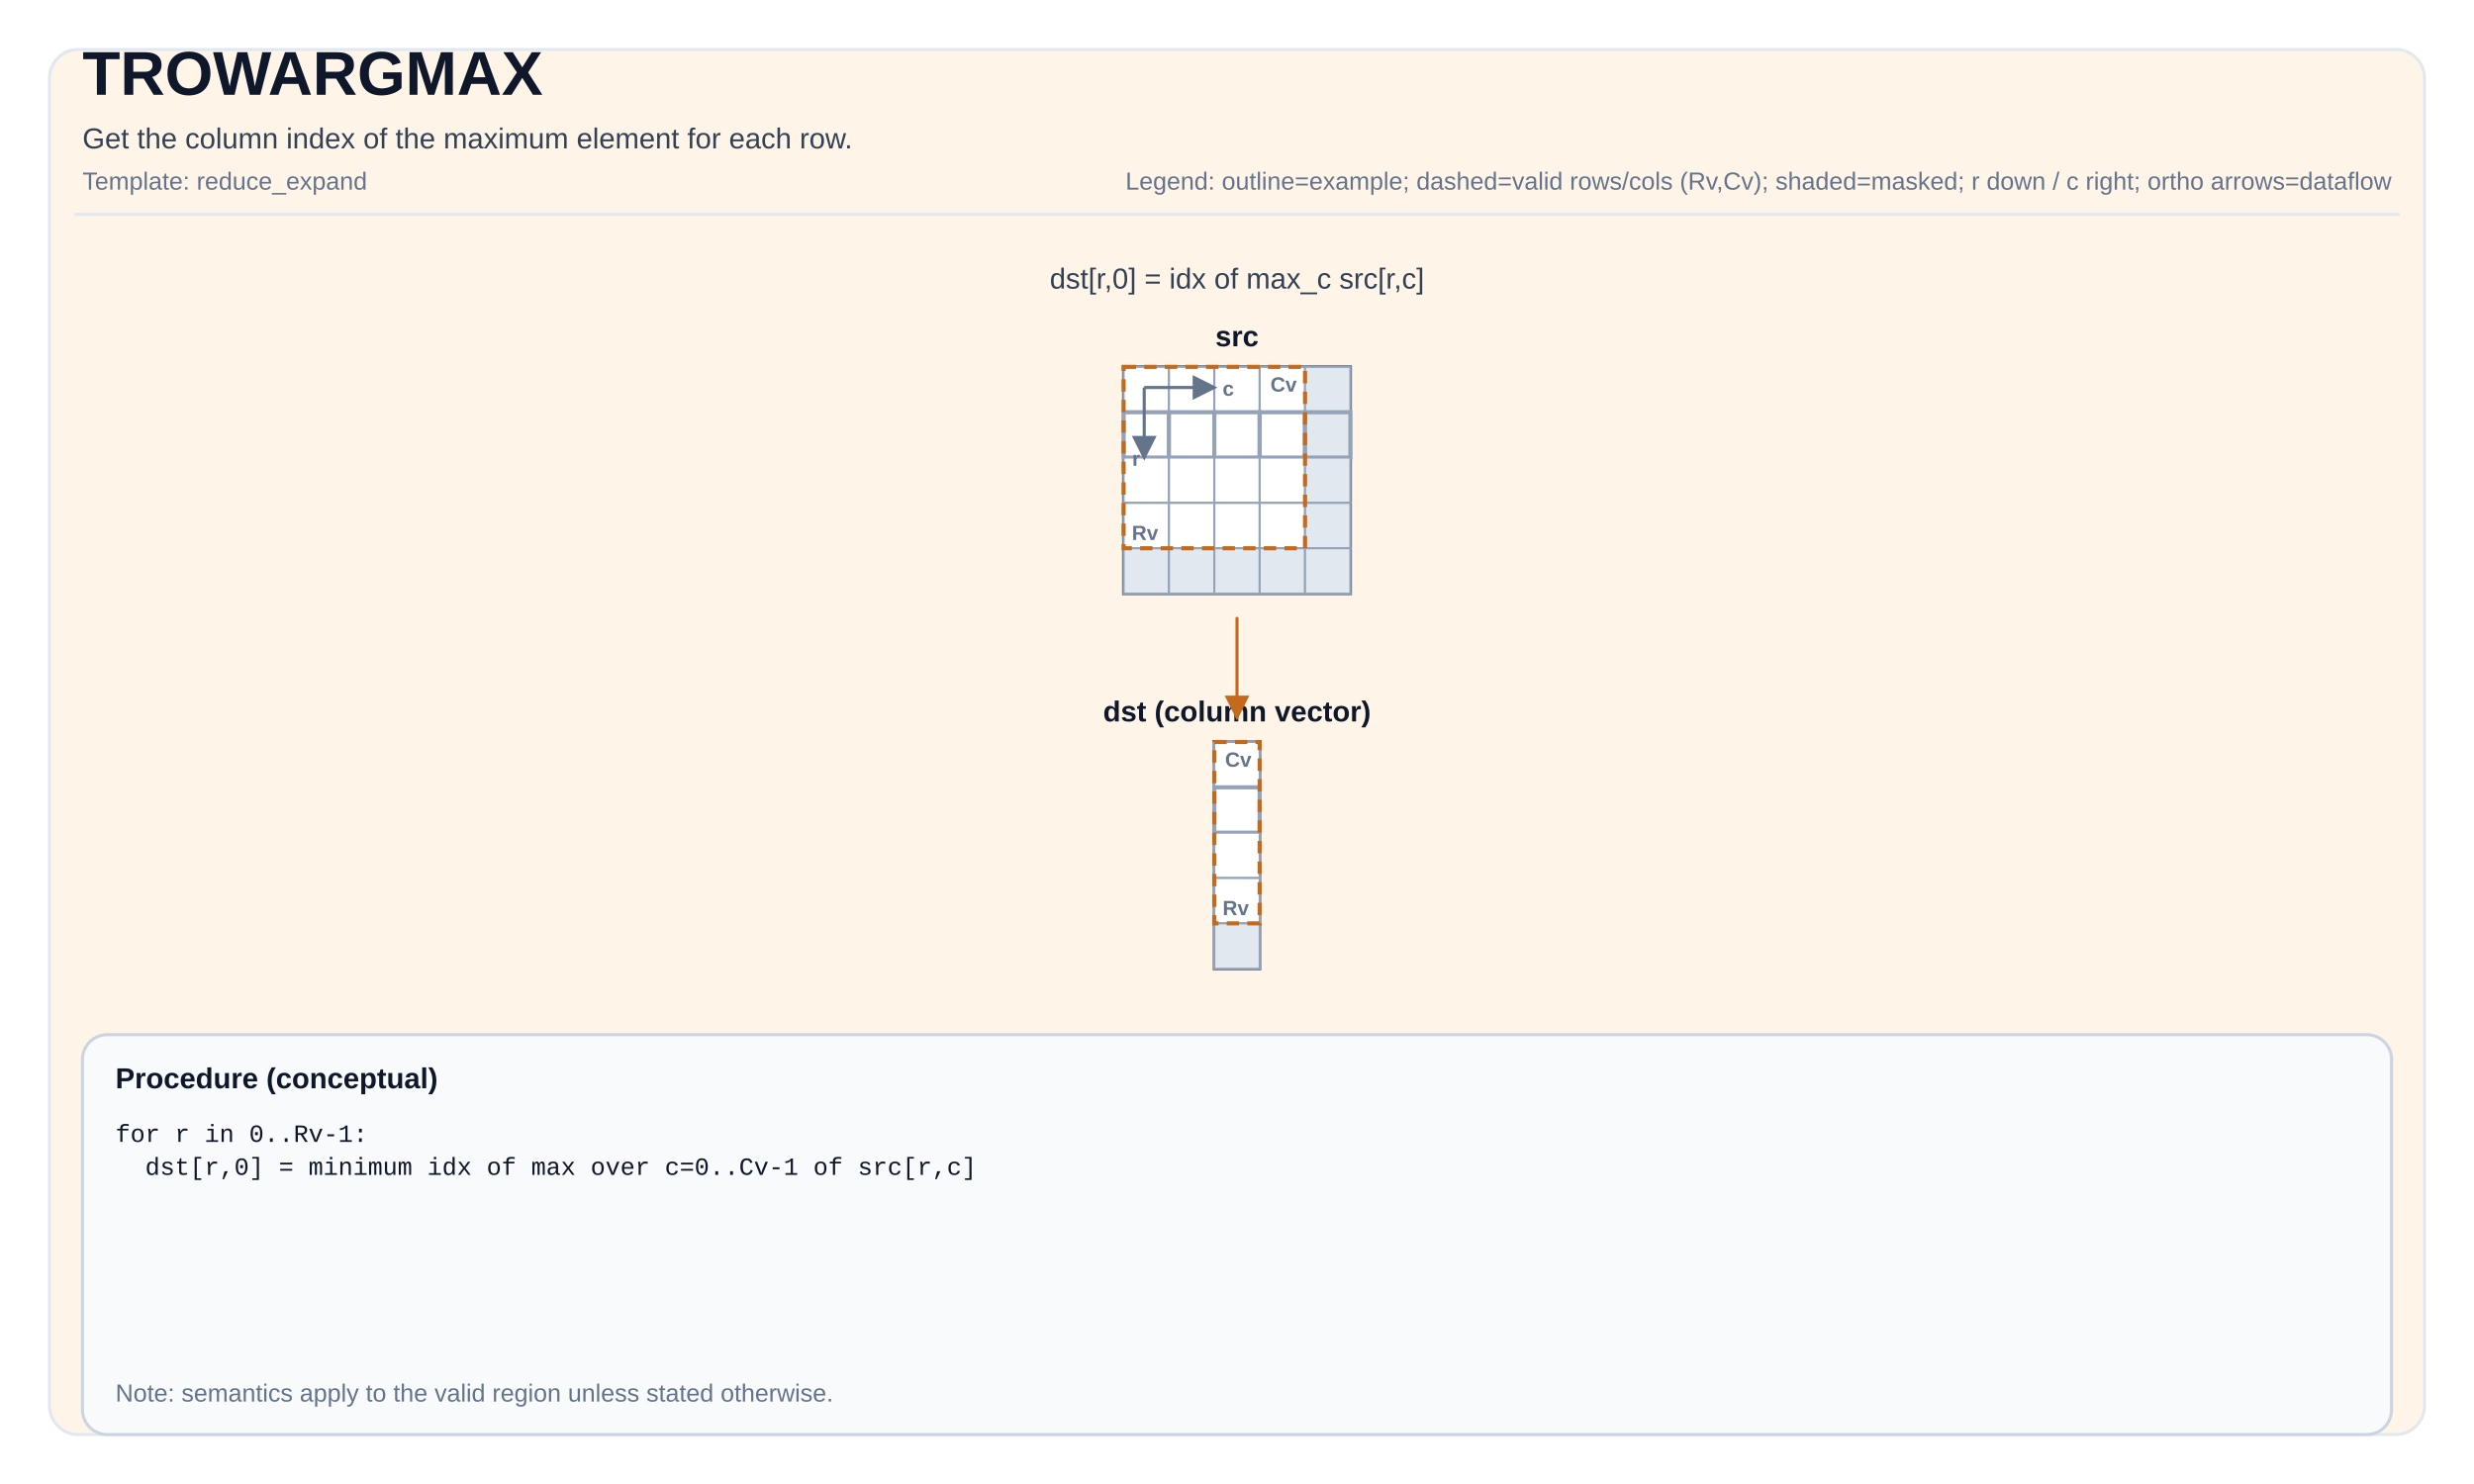
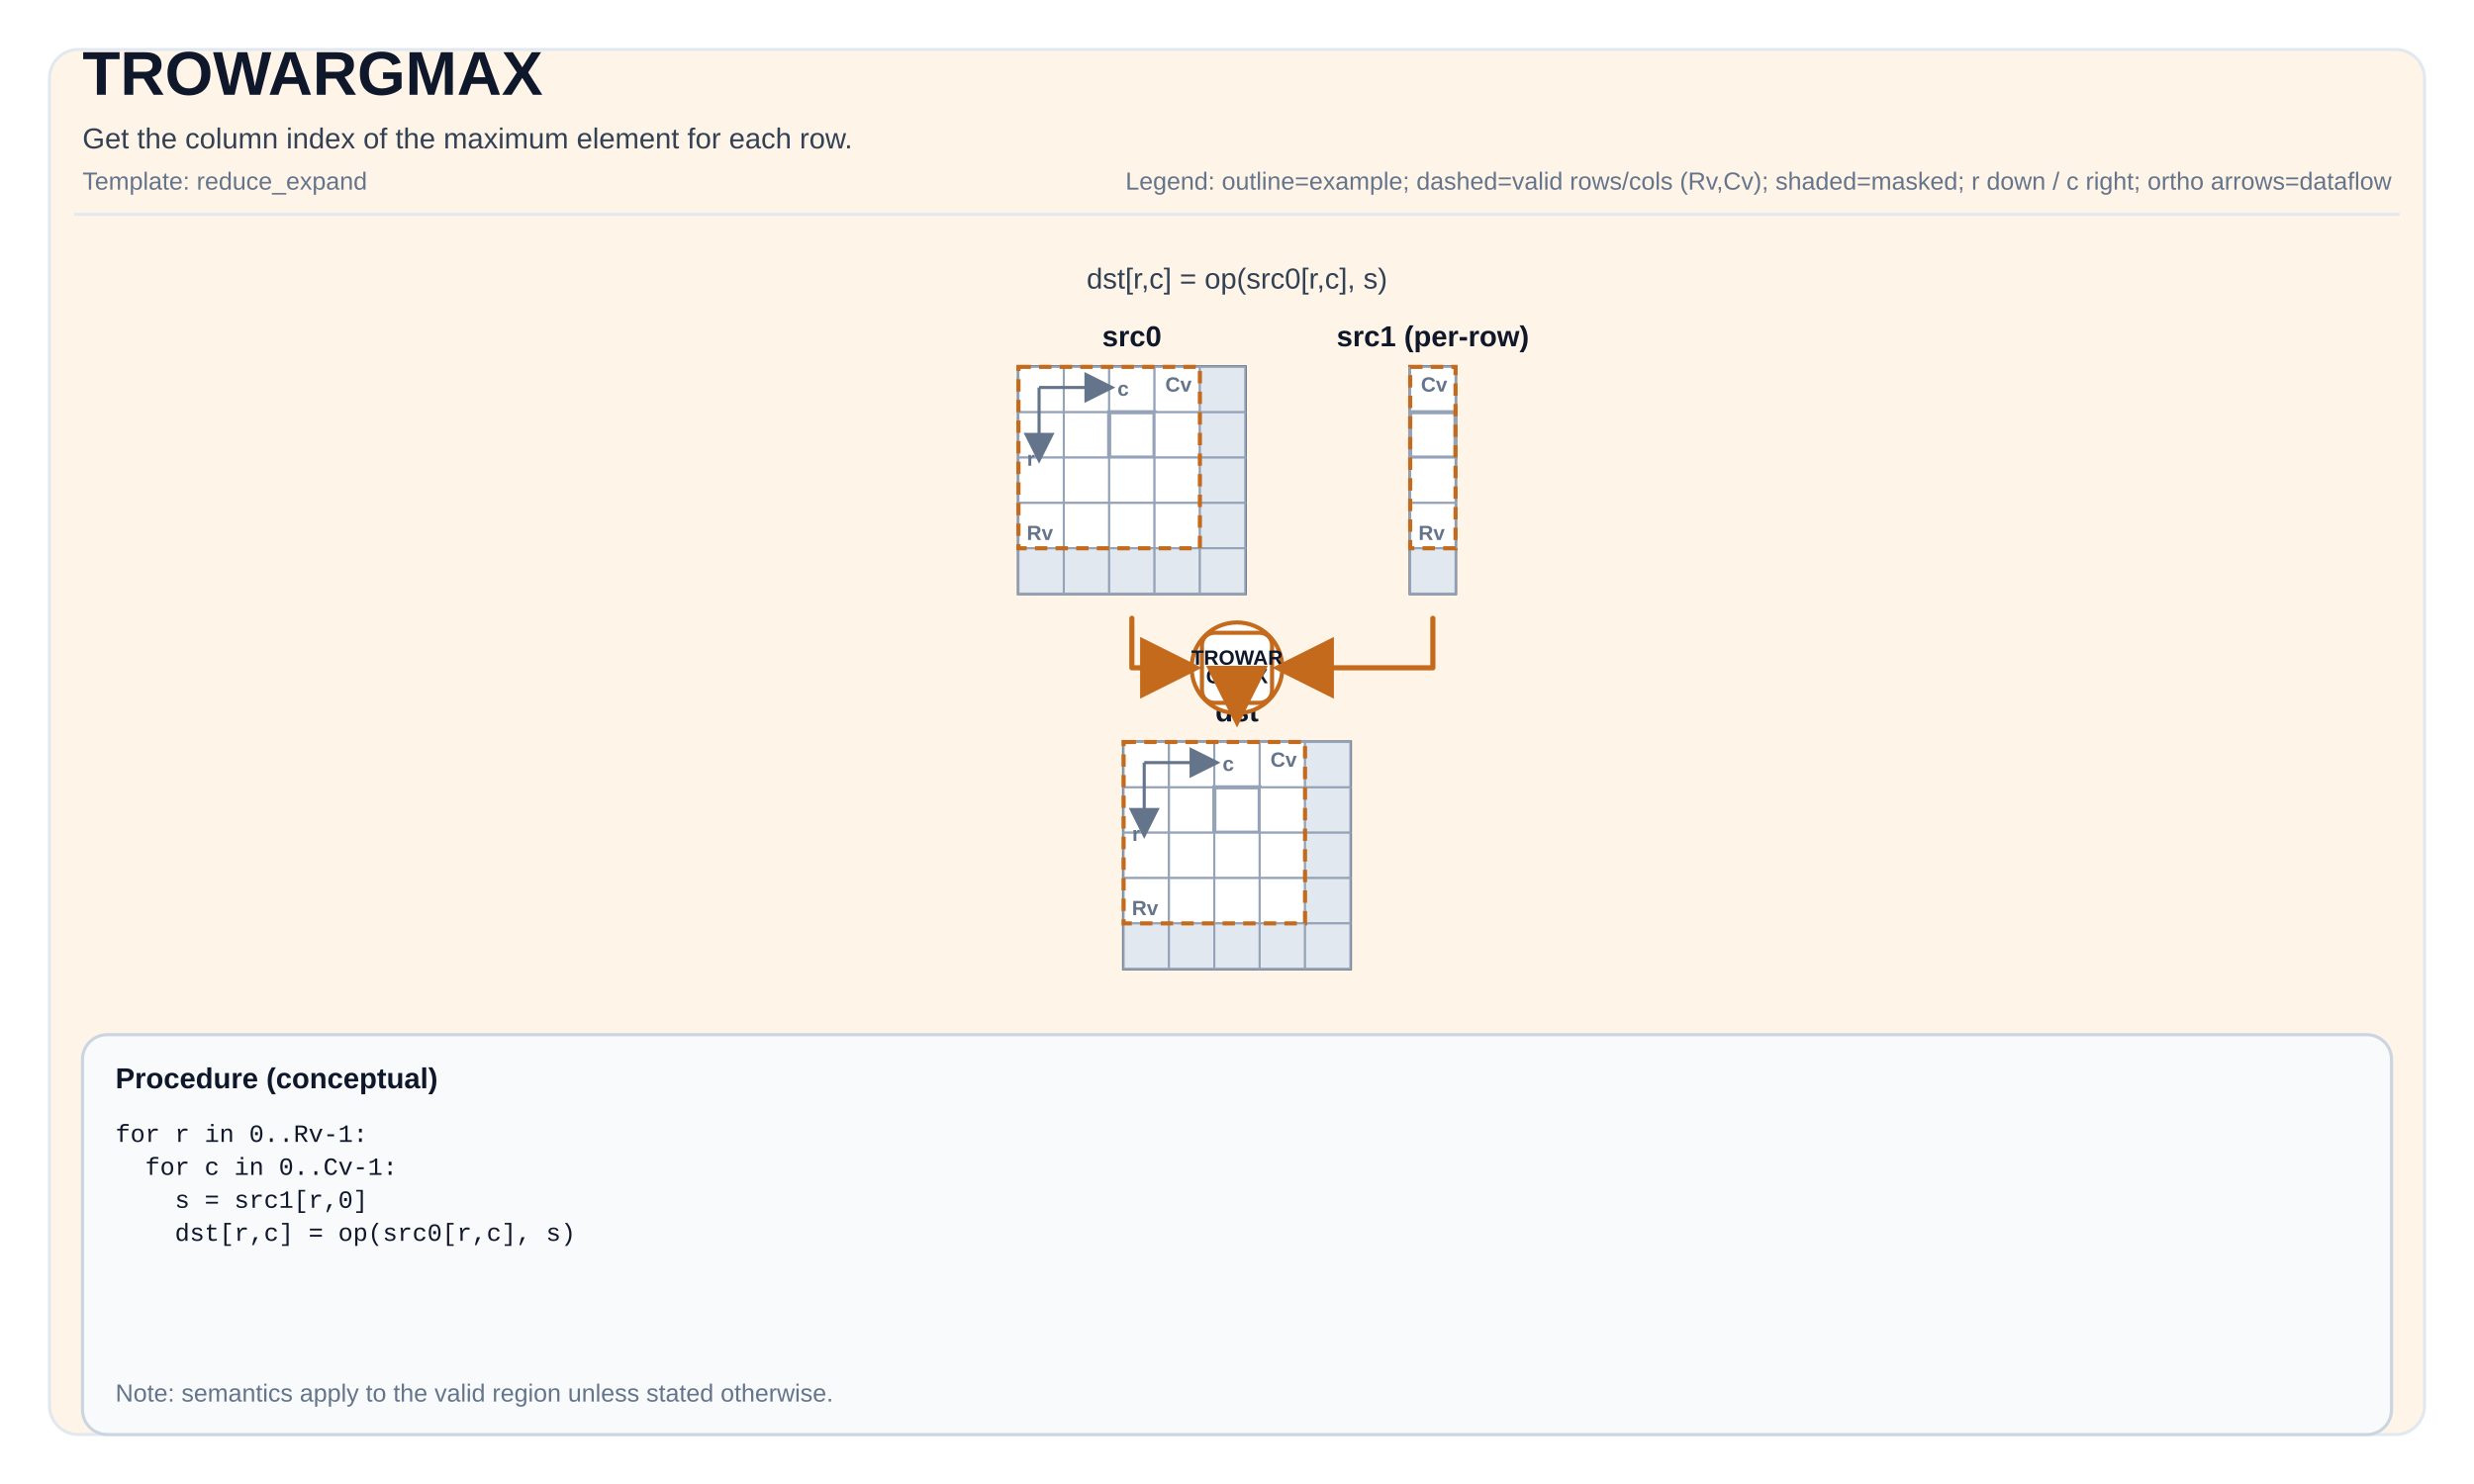
<svg xmlns="http://www.w3.org/2000/svg" width="1200" height="720" viewBox="0 0 1200 720" role="img" aria-label="TROWARGMAX tile operation diagram">
  <defs>
-     <marker id="arrow" markerWidth="8" markerHeight="8" refX="7" refY="4" orient="auto">
-       <path d="M0,0 L0,8 L8,4 z" fill="#C46A1C" />
+     <marker id="arrow" markerWidth="12" markerHeight="12" refX="10" refY="6" orient="auto">
+       <path d="M0,0 L0,12 L12,6 z" fill="#C46A1C" />
    </marker>
-     <marker id="axisArrow" markerWidth="8" markerHeight="8" refX="7" refY="4" orient="auto">
-       <path d="M0,0 L0,8 L8,4 z" fill="#64748b" />
+     <marker id="axisArrow" markerWidth="10" markerHeight="10" refX="8" refY="5" orient="auto">
+       <path d="M0,0 L0,10 L10,5 z" fill="#64748b" />
    </marker>
  </defs>
  <style>
svg { font-family: Arial, Helvetica, sans-serif; }
.title { font-size: 30px; font-weight: 700; fill: #0f172a; }
.subtitle { font-size: 14px; fill: #334155; }
.meta { font-size: 12px; fill: #64748b; }
.frame { fill: white; }
.panel { fill: #FFF4E8; stroke: #e2e8f0; stroke-width: 1.5; rx: 14; }
.tileLabel { font-size: 14px; font-weight: 700; fill: #0f172a; }
.tileBorder { fill: none; stroke: #475569; stroke-width: 1.5; }
.cell { fill: #ffffff; stroke: #94a3b8; stroke-width: 1; }
.cellMasked { fill: #e2e8f0; }
.cellHL { stroke-width: 2; }
.cellText { font-family: ui-monospace, SFMono-Regular, Menlo, Monaco, Consolas, 'Liberation Mono', 'Courier New', monospace; font-size: 10px; fill: #0f172a; }
- .arrow { stroke-width: 1.5; fill: none; stroke-linejoin: round; stroke-linecap: round; }
+ .arrow { stroke-width: 2.5; fill: none; stroke-linejoin: round; stroke-linecap: round; }
.axisLine { stroke: #64748b; stroke-width: 1.5; fill: none; }
.axisText { font-size: 10px; fill: #64748b; font-weight: 700; }
.opCircle { fill: #ffffff; stroke-width: 2; }
.opRect { fill: #ffffff; stroke-width: 2; }
.opText { font-size: 10px; font-weight: 800; fill: #0f172a; }
.procBox { fill: #f8fafc; stroke: #cbd5e1; stroke-width: 1.5; rx: 12; }
.procTitle { font-size: 14px; font-weight: 700; fill: #0f172a; }
.procText { font-family: ui-monospace, SFMono-Regular, Menlo, Monaco, Consolas, 'Liberation Mono', 'Courier New', monospace; font-size: 12px; fill: #0f172a; }
.smallLabel { font-size: 12px; fill: #334155; }
.scalarBox { fill: #ffffff; stroke: #cbd5e1; stroke-width: 1.5; }
.scalarValue { font-size: 16px; font-weight: 700; }
.validBox { fill: none; stroke-width: 2; stroke-dasharray: 6 4; }
</style>
  <rect x="0" y="0" width="1200" height="720" class="frame" />
  <rect x="24" y="24" width="1152" height="672" class="panel" />
  <text x="40" y="46" class="title">TROWARGMAX</text>
  <text x="40" y="72" class="subtitle">Get the column index of the maximum element for each row.</text>
  <text x="40" y="92" class="meta">Template: reduce_expand</text>
  <text x="1160" y="92" class="meta" text-anchor="end">Legend: outline=example; dashed=valid rows/cols (Rv,Cv); shaded=masked; r down / c right; ortho arrows=dataflow</text>
  <line x1="36" y1="104" x2="1164" y2="104" stroke="#e2e8f0" stroke-width="1.5" />
-   <text x="600" y="168" class="tileLabel" text-anchor="middle">src</text>
-   <rect x="545" y="178" width="110" height="110" class="tileBorder" />
-   <rect x="545" y="178" width="22" height="22" class="cell" />
-   <rect x="567" y="178" width="22" height="22" class="cell" />
-   <rect x="589" y="178" width="22" height="22" class="cell" />
-   <rect x="611" y="178" width="22" height="22" class="cell" />
-   <rect x="633" y="178" width="22" height="22" class="cell cellMasked" />
-   <rect x="545" y="200" width="22" height="22" class="cell cellHL" stroke="#C46A1C" />
-   <rect x="567" y="200" width="22" height="22" class="cell cellHL" stroke="#C46A1C" />
-   <rect x="589" y="200" width="22" height="22" class="cell cellHL" stroke="#C46A1C" />
-   <rect x="611" y="200" width="22" height="22" class="cell cellHL" stroke="#C46A1C" />
-   <rect x="633" y="200" width="22" height="22" class="cell cellMasked cellHL" stroke="#C46A1C" />
-   <rect x="545" y="222" width="22" height="22" class="cell" />
-   <rect x="567" y="222" width="22" height="22" class="cell" />
-   <rect x="589" y="222" width="22" height="22" class="cell" />
-   <rect x="611" y="222" width="22" height="22" class="cell" />
-   <rect x="633" y="222" width="22" height="22" class="cell cellMasked" />
-   <rect x="545" y="244" width="22" height="22" class="cell" />
-   <rect x="567" y="244" width="22" height="22" class="cell" />
-   <rect x="589" y="244" width="22" height="22" class="cell" />
-   <rect x="611" y="244" width="22" height="22" class="cell" />
-   <rect x="633" y="244" width="22" height="22" class="cell cellMasked" />
-   <rect x="545" y="266" width="22" height="22" class="cell cellMasked" />
-   <rect x="567" y="266" width="22" height="22" class="cell cellMasked" />
-   <rect x="589" y="266" width="22" height="22" class="cell cellMasked" />
-   <rect x="611" y="266" width="22" height="22" class="cell cellMasked" />
-   <rect x="633" y="266" width="22" height="22" class="cell cellMasked" />
-   <rect x="545" y="178" width="88" height="88" class="validBox" stroke="#C46A1C" />
-   <text x="549" y="262" class="axisText">Rv</text>
-   <text x="629" y="190" class="axisText" text-anchor="end">Cv</text>
-   <path d="M 555 188 L 589 188" class="axisLine" marker-end="url(#axisArrow)" />
-   <path d="M 555 188 L 555 222" class="axisLine" marker-end="url(#axisArrow)" />
-   <text x="593" y="192" class="axisText">c</text>
-   <text x="553" y="226" class="axisText" text-anchor="end">r</text>
-   <text x="600" y="350" class="tileLabel" text-anchor="middle">dst (column vector)</text>
-   <rect x="589" y="360" width="22" height="110" class="tileBorder" />
+   <text x="549" y="168" class="tileLabel" text-anchor="middle">src0</text>
+   <rect x="494" y="178" width="110" height="110" class="tileBorder" />
+   <rect x="494" y="178" width="22" height="22" class="cell" />
+   <rect x="516" y="178" width="22" height="22" class="cell" />
+   <rect x="538" y="178" width="22" height="22" class="cell" />
+   <rect x="560" y="178" width="22" height="22" class="cell" />
+   <rect x="582" y="178" width="22" height="22" class="cell cellMasked" />
+   <rect x="494" y="200" width="22" height="22" class="cell" />
+   <rect x="516" y="200" width="22" height="22" class="cell" />
+   <rect x="538" y="200" width="22" height="22" class="cell cellHL" stroke="#C46A1C" />
+   <rect x="560" y="200" width="22" height="22" class="cell" />
+   <rect x="582" y="200" width="22" height="22" class="cell cellMasked" />
+   <rect x="494" y="222" width="22" height="22" class="cell" />
+   <rect x="516" y="222" width="22" height="22" class="cell" />
+   <rect x="538" y="222" width="22" height="22" class="cell" />
+   <rect x="560" y="222" width="22" height="22" class="cell" />
+   <rect x="582" y="222" width="22" height="22" class="cell cellMasked" />
+   <rect x="494" y="244" width="22" height="22" class="cell" />
+   <rect x="516" y="244" width="22" height="22" class="cell" />
+   <rect x="538" y="244" width="22" height="22" class="cell" />
+   <rect x="560" y="244" width="22" height="22" class="cell" />
+   <rect x="582" y="244" width="22" height="22" class="cell cellMasked" />
+   <rect x="494" y="266" width="22" height="22" class="cell cellMasked" />
+   <rect x="516" y="266" width="22" height="22" class="cell cellMasked" />
+   <rect x="538" y="266" width="22" height="22" class="cell cellMasked" />
+   <rect x="560" y="266" width="22" height="22" class="cell cellMasked" />
+   <rect x="582" y="266" width="22" height="22" class="cell cellMasked" />
+   <rect x="494" y="178" width="88" height="88" class="validBox" stroke="#C46A1C" />
+   <text x="498" y="262" class="axisText">Rv</text>
+   <text x="578" y="190" class="axisText" text-anchor="end">Cv</text>
+   <path d="M 504 188 L 538 188" class="axisLine" marker-end="url(#axisArrow)" />
+   <path d="M 504 188 L 504 222" class="axisLine" marker-end="url(#axisArrow)" />
+   <text x="542" y="192" class="axisText">c</text>
+   <text x="502" y="226" class="axisText" text-anchor="end">r</text>
+   <text x="695" y="168" class="tileLabel" text-anchor="middle">src1 (per-row)</text>
+   <rect x="684" y="178" width="22" height="110" class="tileBorder" />
+   <rect x="684" y="178" width="22" height="22" class="cell" />
+   <rect x="684" y="200" width="22" height="22" class="cell cellHL" stroke="#C46A1C" />
+   <rect x="684" y="222" width="22" height="22" class="cell" />
+   <rect x="684" y="244" width="22" height="22" class="cell" />
+   <rect x="684" y="266" width="22" height="22" class="cell cellMasked" />
+   <rect x="684" y="178" width="22" height="88" class="validBox" stroke="#C46A1C" />
+   <text x="688" y="262" class="axisText">Rv</text>
+   <text x="702" y="190" class="axisText" text-anchor="end">Cv</text>
+   <text x="600" y="350" class="tileLabel" text-anchor="middle">dst</text>
+   <rect x="545" y="360" width="110" height="110" class="tileBorder" />
+   <rect x="545" y="360" width="22" height="22" class="cell" />
+   <rect x="567" y="360" width="22" height="22" class="cell" />
  <rect x="589" y="360" width="22" height="22" class="cell" />
+   <rect x="611" y="360" width="22" height="22" class="cell" />
+   <rect x="633" y="360" width="22" height="22" class="cell cellMasked" />
+   <rect x="545" y="382" width="22" height="22" class="cell" />
+   <rect x="567" y="382" width="22" height="22" class="cell" />
  <rect x="589" y="382" width="22" height="22" class="cell cellHL" stroke="#C46A1C" />
+   <rect x="611" y="382" width="22" height="22" class="cell" />
+   <rect x="633" y="382" width="22" height="22" class="cell cellMasked" />
+   <rect x="545" y="404" width="22" height="22" class="cell" />
+   <rect x="567" y="404" width="22" height="22" class="cell" />
  <rect x="589" y="404" width="22" height="22" class="cell" />
+   <rect x="611" y="404" width="22" height="22" class="cell" />
+   <rect x="633" y="404" width="22" height="22" class="cell cellMasked" />
+   <rect x="545" y="426" width="22" height="22" class="cell" />
+   <rect x="567" y="426" width="22" height="22" class="cell" />
  <rect x="589" y="426" width="22" height="22" class="cell" />
+   <rect x="611" y="426" width="22" height="22" class="cell" />
+   <rect x="633" y="426" width="22" height="22" class="cell cellMasked" />
+   <rect x="545" y="448" width="22" height="22" class="cell cellMasked" />
+   <rect x="567" y="448" width="22" height="22" class="cell cellMasked" />
  <rect x="589" y="448" width="22" height="22" class="cell cellMasked" />
-   <rect x="589" y="360" width="22" height="88" class="validBox" stroke="#C46A1C" />
-   <text x="593" y="444" class="axisText">Rv</text>
-   <text x="607" y="372" class="axisText" text-anchor="end">Cv</text>
-   <text x="600" y="140" class="subtitle" text-anchor="middle" fill="#C46A1C">dst[r,0] = idx of max_c src[r,c]</text>
-   <path d="M 600 300 L 600 348" class="arrow" stroke="#C46A1C" marker-end="url(#arrow)" />
+   <rect x="611" y="448" width="22" height="22" class="cell cellMasked" />
+   <rect x="633" y="448" width="22" height="22" class="cell cellMasked" />
+   <rect x="545" y="360" width="88" height="88" class="validBox" stroke="#C46A1C" />
+   <text x="549" y="444" class="axisText">Rv</text>
+   <text x="629" y="372" class="axisText" text-anchor="end">Cv</text>
+   <path d="M 555 370 L 589 370" class="axisLine" marker-end="url(#axisArrow)" />
+   <path d="M 555 370 L 555 404" class="axisLine" marker-end="url(#axisArrow)" />
+   <text x="593" y="374" class="axisText">c</text>
+   <text x="553" y="408" class="axisText" text-anchor="end">r</text>
+   <text x="600" y="140" class="subtitle" text-anchor="middle" fill="#C46A1C">dst[r,c] = op(src0[r,c], s)</text>
+   <circle cx="600" cy="324" r="22" class="opCircle" stroke="#C46A1C" />
+   <rect x="583" y="307" width="34" height="34" rx="6" class="opRect" stroke="#C46A1C" />
+   <text x="600" y="322.5" class="opText" font-size="8px" text-anchor="middle">TROWAR</text>
+   <text x="600" y="331.5" class="opText" font-size="8px" text-anchor="middle">GMAX</text>
+   <path d="M 549 300 L 549 324 L 578 324 L 578 324" class="arrow" stroke="#C46A1C" marker-end="url(#arrow)" />
+   <path d="M 695 300 L 695 324 L 622 324 L 622 324" class="arrow" stroke="#C46A1C" marker-end="url(#arrow)" />
+   <path d="M 600 346 L 600 347 L 600 347 L 600 348" class="arrow" stroke="#C46A1C" marker-end="url(#arrow)" />
  <rect x="40" y="502" width="1120" height="194" class="procBox" />
  <text x="56" y="528" class="procTitle">Procedure (conceptual)</text>
  <text x="56" y="554" class="procText" xml:space="preserve">
    <tspan x="56" dy="0">for r in 0..Rv-1:</tspan>
-     <tspan x="56" dy="16">  dst[r,0] = minimum idx of max over c=0..Cv-1 of src[r,c]</tspan>
+     <tspan x="56" dy="16">  for c in 0..Cv-1:</tspan>
+     <tspan x="56" dy="16">    s = src1[r,0]</tspan>
+     <tspan x="56" dy="16">    dst[r,c] = op(src0[r,c], s)</tspan>
  </text>
  <text x="56" y="680" class="meta">Note: semantics apply to the valid region unless stated otherwise.</text>
</svg>
